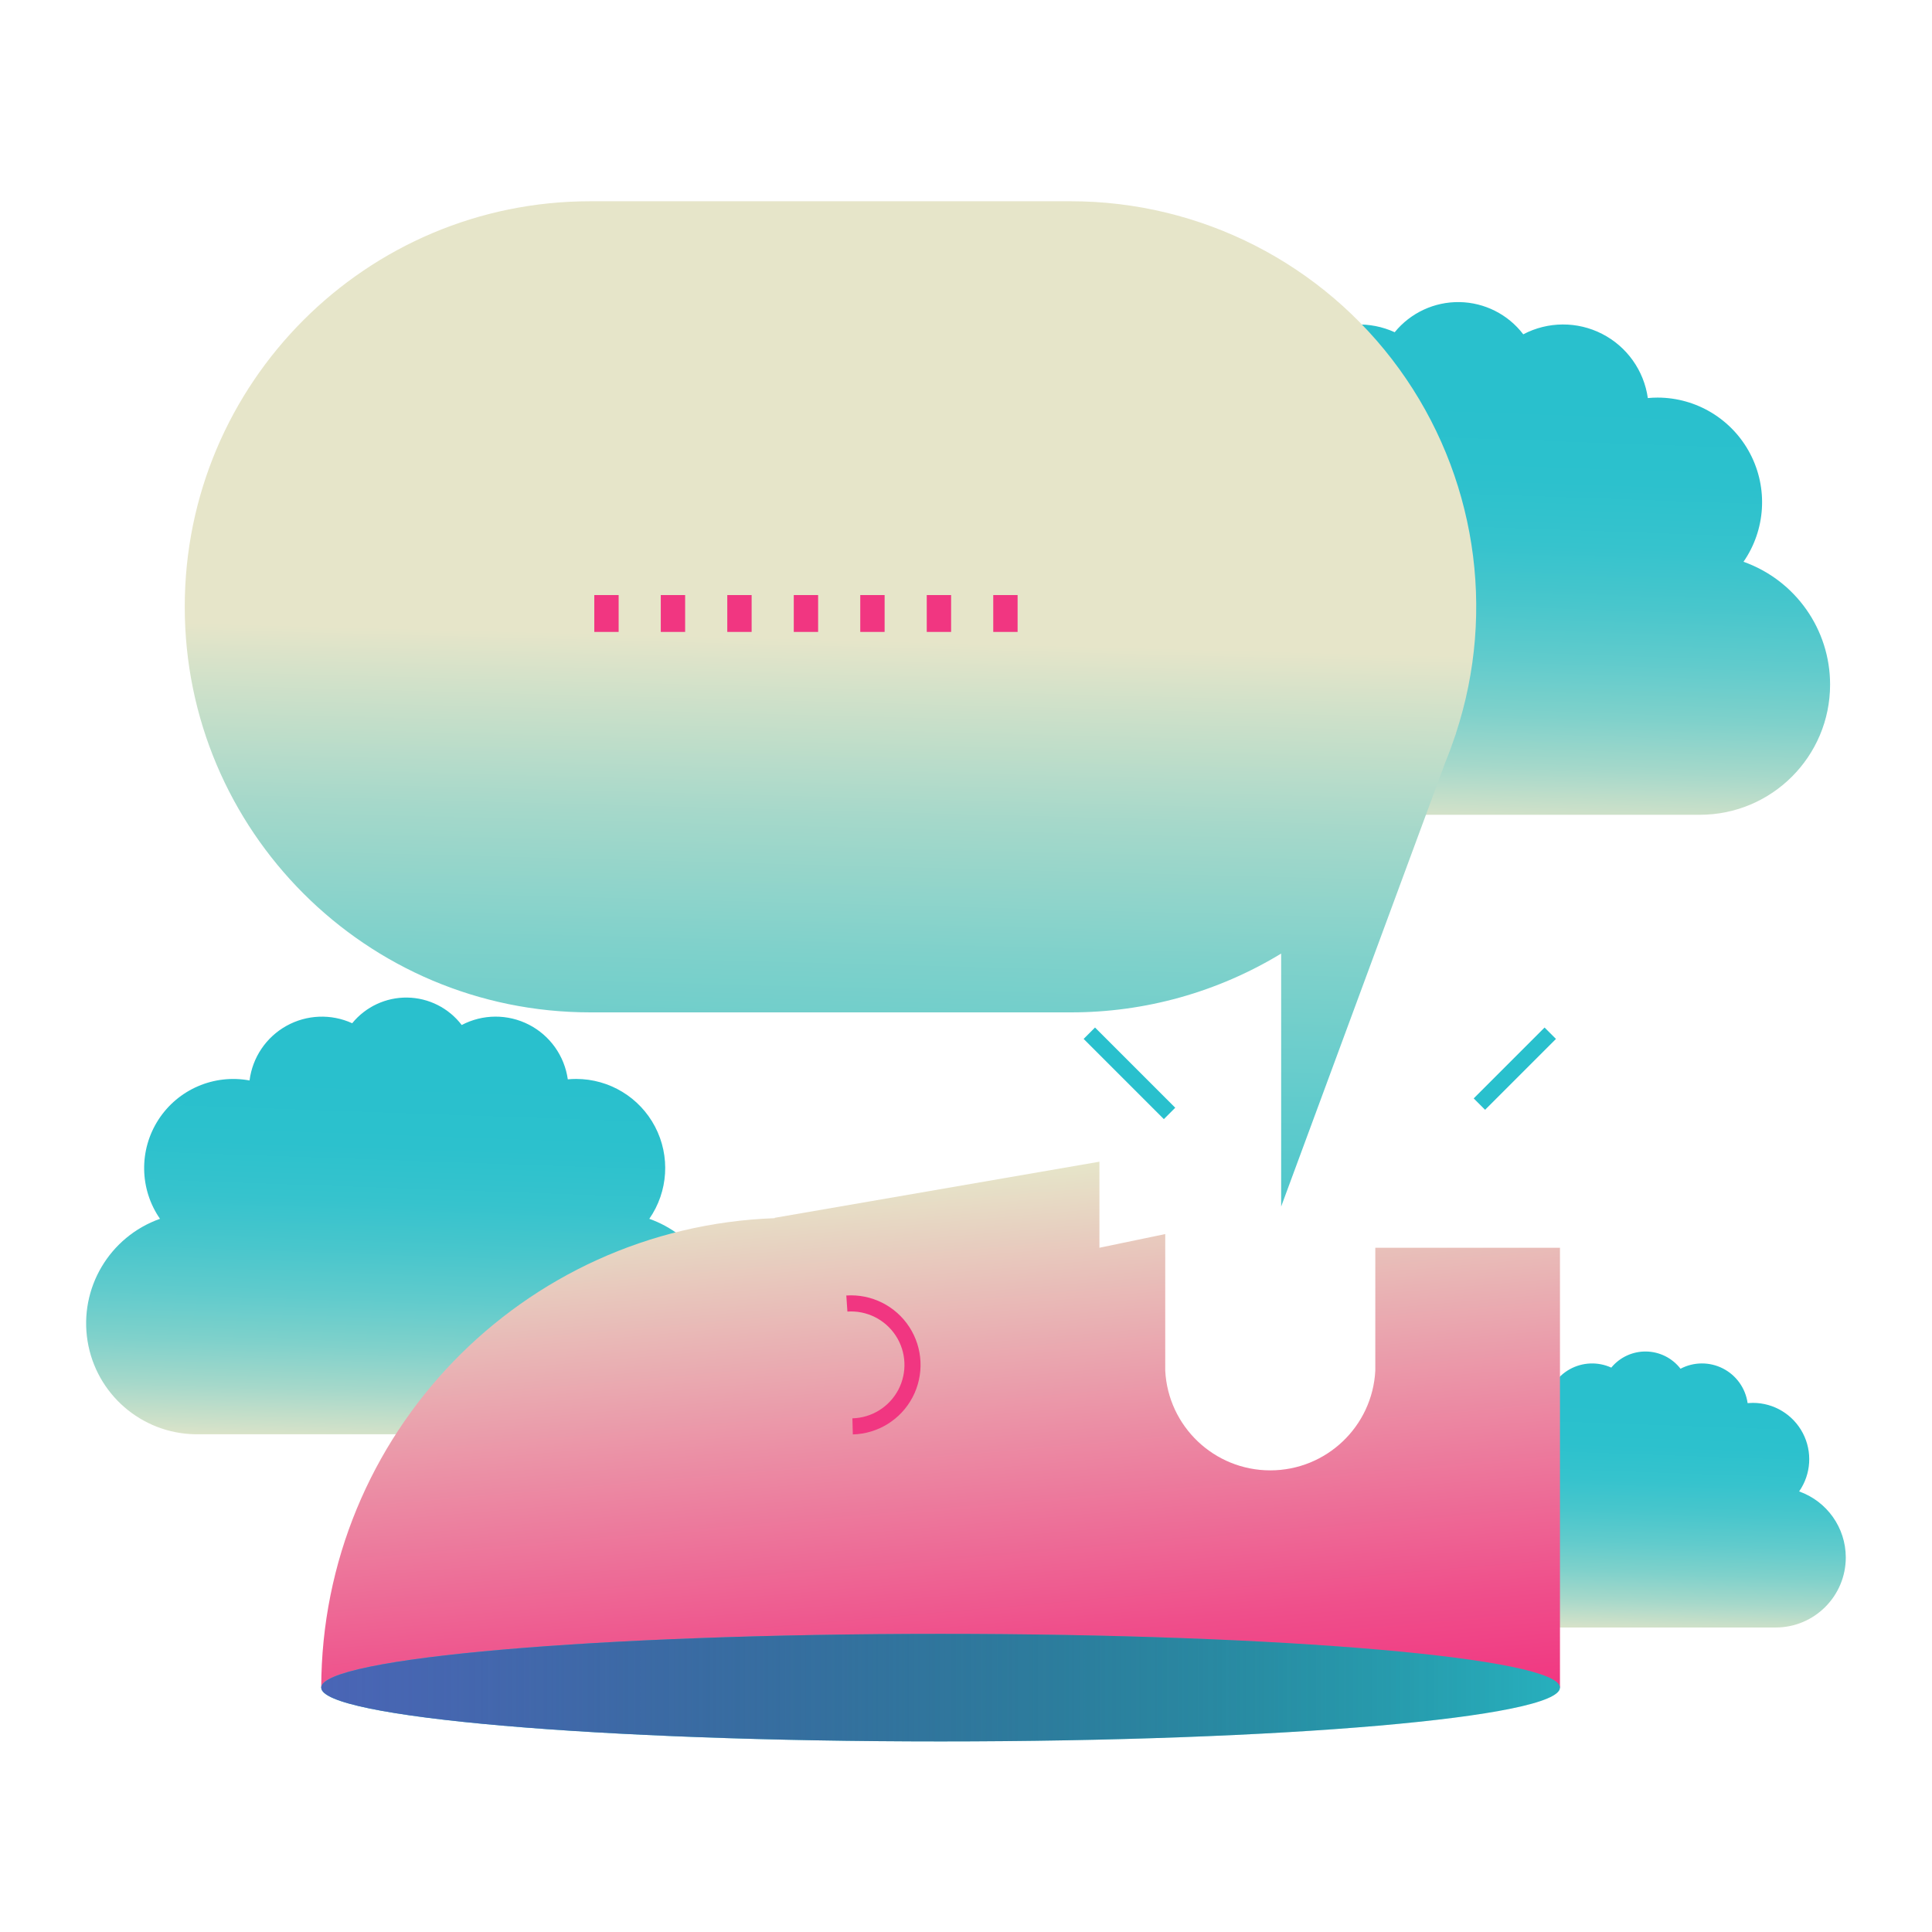
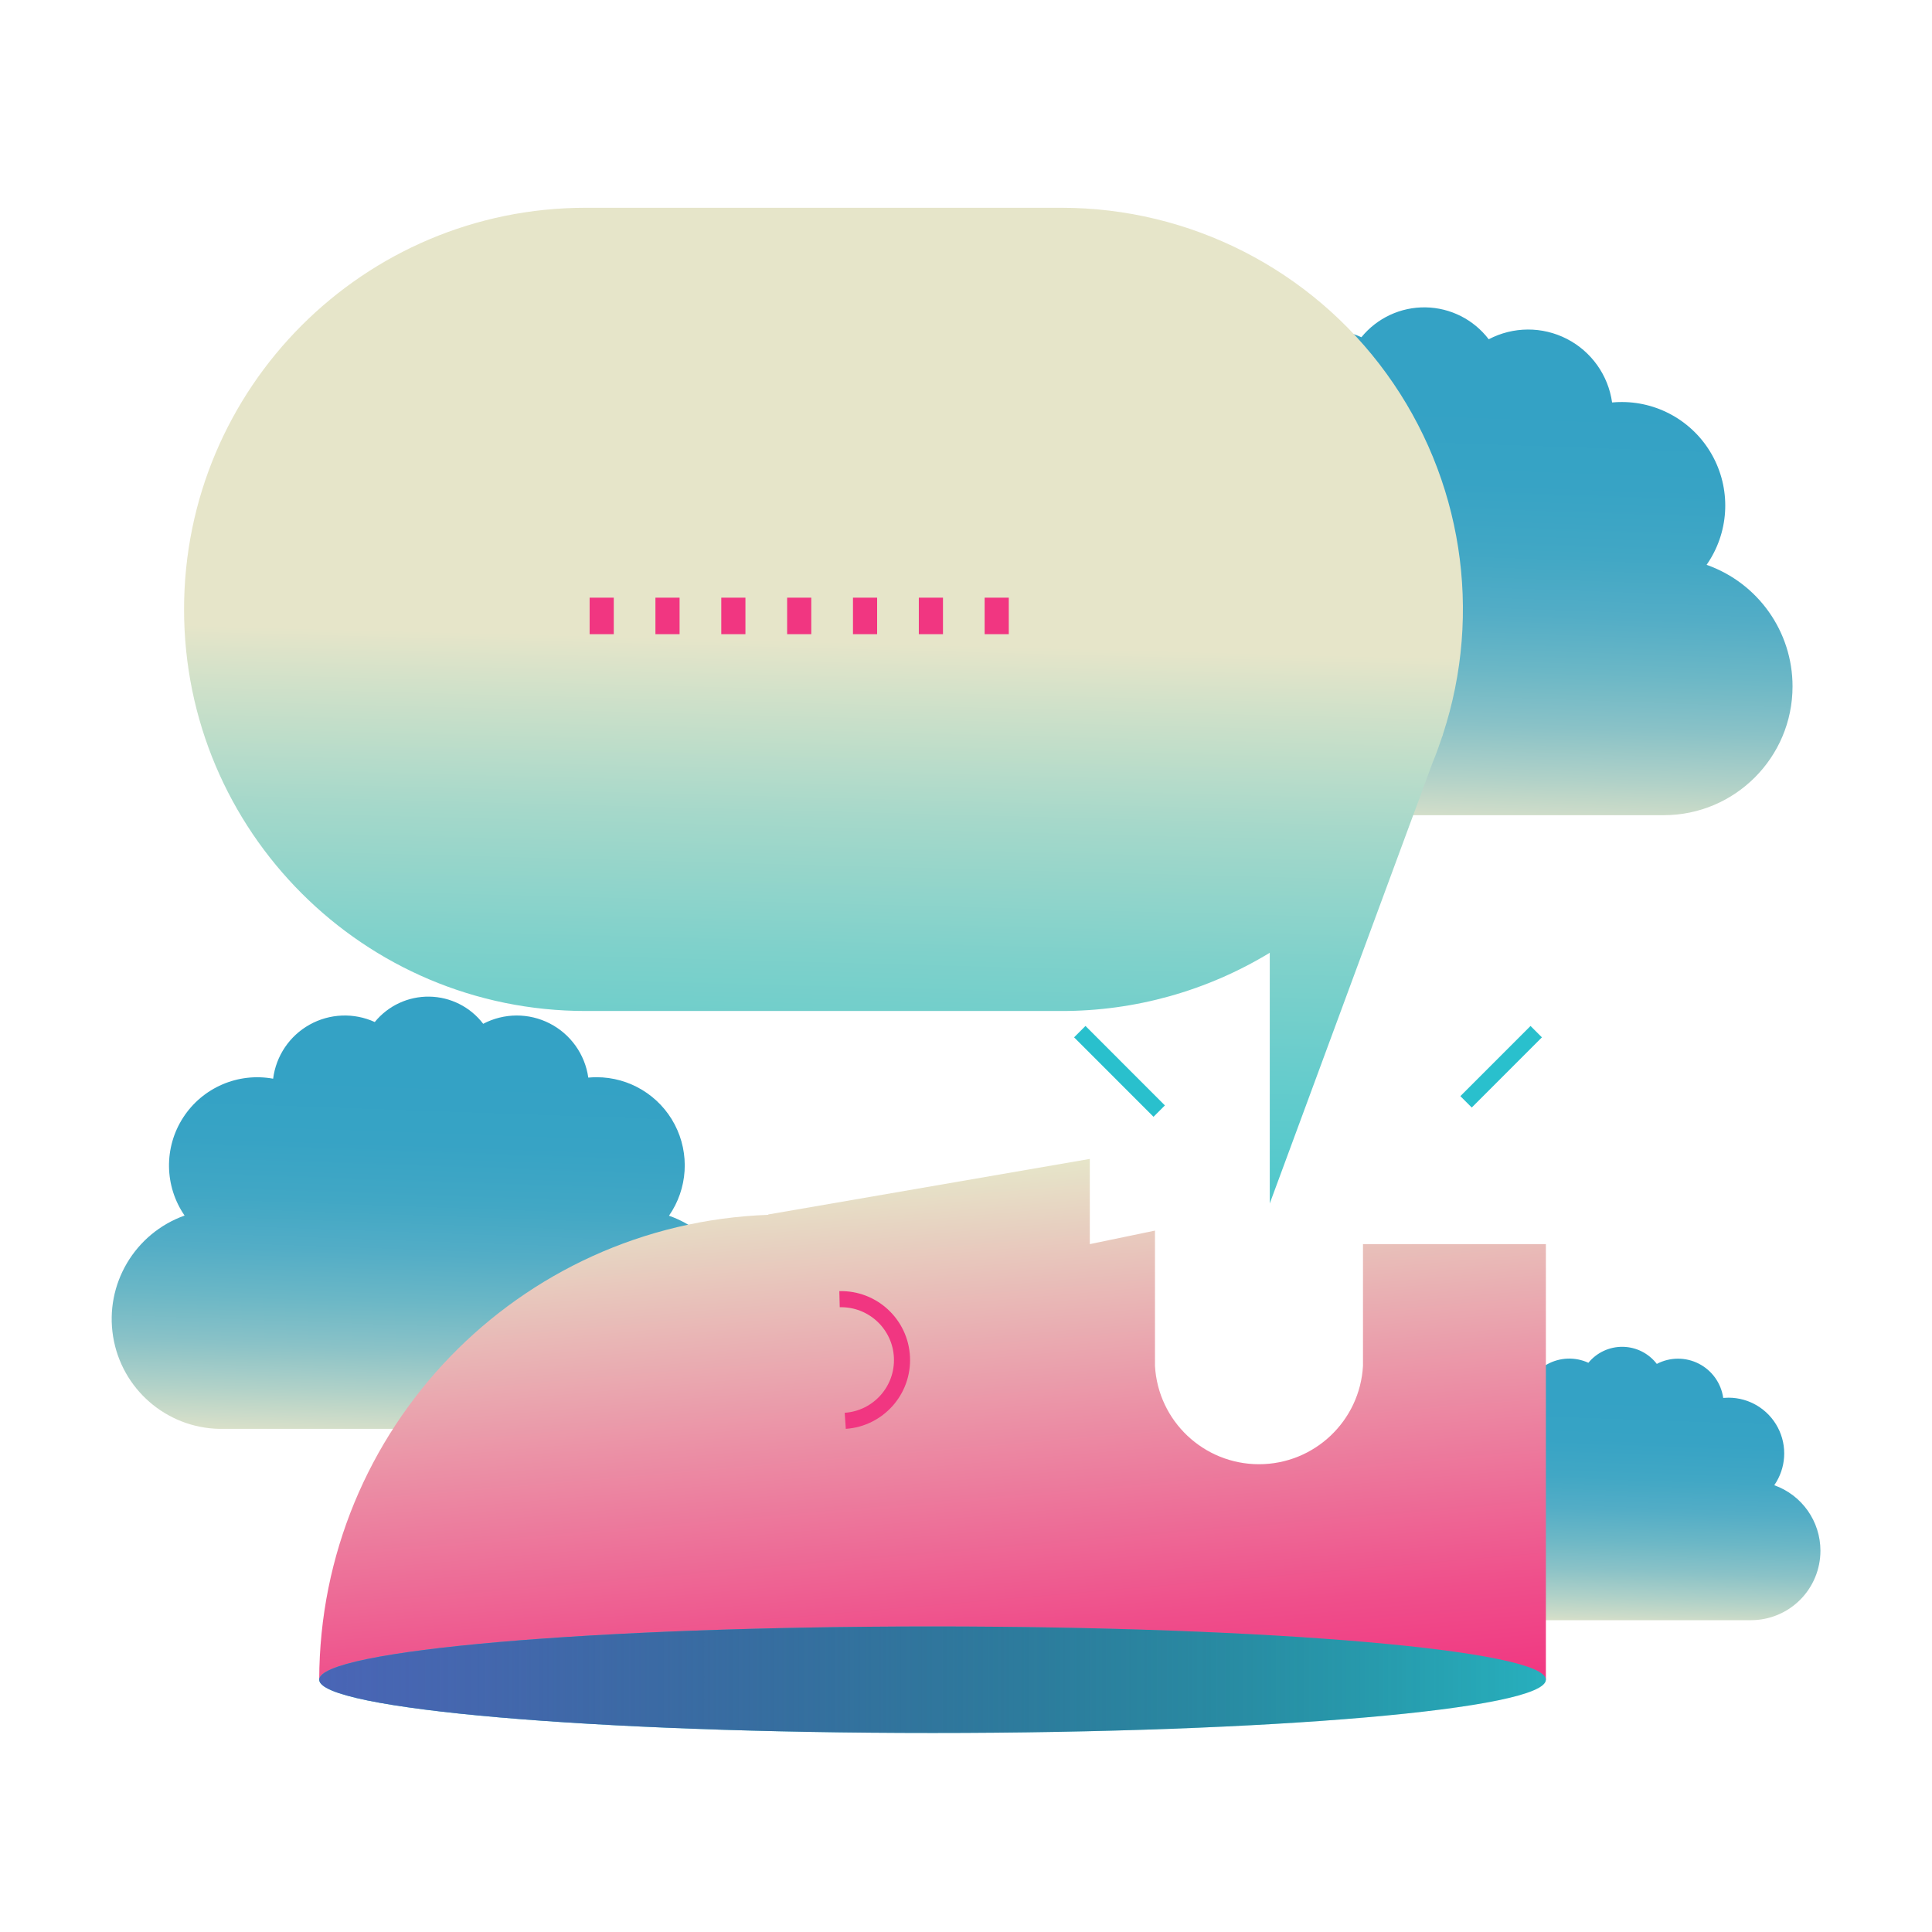
- <svg xmlns="http://www.w3.org/2000/svg" xmlns:xlink="http://www.w3.org/1999/xlink" id="prefix__Capa_1" data-name="Capa 1" viewBox="0 0 480 480">
+ <svg xmlns="http://www.w3.org/2000/svg" xmlns:xlink="http://www.w3.org/1999/xlink" id="Capa_1" data-name="Capa 1" viewBox="0 0 480 480">
  <defs>
-     <linearGradient id="prefix__Degradado_sin_nombre_111" x1="99.42" y1="360.53" x2="102.66" y2="268.34" gradientUnits="userSpaceOnUse">
+     <style>.cls-1{fill:url(#Degradado_sin_nombre_11);}.cls-2{fill:url(#Degradado_sin_nombre_11-2);}.cls-3{fill:url(#Degradado_sin_nombre_11-3);}.cls-4{fill:url(#Degradado_sin_nombre_159);}.cls-5,.cls-9{fill:none;stroke-miterlimit:10;stroke-width:4px;}.cls-5{stroke:#f13681;}.cls-6{fill:#29c0cd;}.cls-7{fill:url(#Degradado_sin_nombre_92);}.cls-8{fill:url(#Degradado_sin_nombre_111);}.cls-9{stroke:#29c0cd;}.cls-10{fill:#f13681;}</style>
+     <linearGradient id="Degradado_sin_nombre_11" x1="104.95" y1="359.13" x2="108.17" y2="267.84" gradientUnits="userSpaceOnUse">
      <stop offset="0" stop-color="#e6e5c9" />
-       <stop offset=".05" stop-color="#d1e1c9" />
-       <stop offset=".16" stop-color="#a5d8ca" />
-       <stop offset=".28" stop-color="#7fd1cb" />
-       <stop offset=".41" stop-color="#60cbcc" />
-       <stop offset=".54" stop-color="#48c6cc" />
-       <stop offset=".67" stop-color="#36c3cd" />
-       <stop offset=".82" stop-color="#2cc1cd" />
+       <stop offset="0.02" stop-color="#dce1c9" />
+       <stop offset="0.14" stop-color="#b0d1c8" />
+       <stop offset="0.26" stop-color="#8ac2c7" />
+       <stop offset="0.39" stop-color="#6bb7c6" />
+       <stop offset="0.52" stop-color="#53adc6" />
+       <stop offset="0.66" stop-color="#41a7c5" />
+       <stop offset="0.82" stop-color="#37a3c5" />
+       <stop offset="1" stop-color="#34a2c5" />
+     </linearGradient>
+     <linearGradient id="Degradado_sin_nombre_11-2" x1="402.05" y1="405.15" x2="404.09" y2="347.44" xlink:href="#Degradado_sin_nombre_11" />
+     <linearGradient id="Degradado_sin_nombre_11-3" x1="352.08" y1="207.43" x2="355.85" y2="100.26" xlink:href="#Degradado_sin_nombre_11" />
+     <linearGradient id="Degradado_sin_nombre_159" x1="237.4" y1="429.89" x2="225.57" y2="291.8" gradientUnits="userSpaceOnUse">
+       <stop offset="0" stop-color="#f13681" />
+       <stop offset="0.18" stop-color="#ef4f8b" />
+       <stop offset="0.55" stop-color="#eb91a6" />
+       <stop offset="1" stop-color="#e6e5c9" />
+     </linearGradient>
+     <linearGradient id="Degradado_sin_nombre_92" x1="79.31" y1="417.32" x2="384.07" y2="417.32" gradientUnits="userSpaceOnUse">
+       <stop offset="0" stop-color="#4a65b6" />
+       <stop offset="0.13" stop-color="#465fab" stop-opacity="0.92" />
+       <stop offset="0.37" stop-color="#3b4e8e" stop-opacity="0.72" />
+       <stop offset="0.71" stop-color="#29335f" stop-opacity="0.4" />
+       <stop offset="1" stop-color="#181a33" stop-opacity="0.1" />
+     </linearGradient>
+     <linearGradient id="Degradado_sin_nombre_111" x1="204.38" y1="159.37" x2="197.19" y2="433.41" gradientUnits="userSpaceOnUse">
+       <stop offset="0" stop-color="#e6e5c9" />
+       <stop offset="0.05" stop-color="#d1e1c9" />
+       <stop offset="0.16" stop-color="#a5d8ca" />
+       <stop offset="0.28" stop-color="#7fd1cb" />
+       <stop offset="0.41" stop-color="#60cbcc" />
+       <stop offset="0.54" stop-color="#48c6cc" />
+       <stop offset="0.67" stop-color="#36c3cd" />
+       <stop offset="0.82" stop-color="#2cc1cd" />
      <stop offset="1" stop-color="#29c0cd" />
    </linearGradient>
-     <linearGradient id="prefix__Degradado_sin_nombre_111-2" x1="407.86" y1="407" x2="409.91" y2="348.72" xlink:href="#prefix__Degradado_sin_nombre_111" />
-     <linearGradient id="prefix__Degradado_sin_nombre_111-3" x1="360.49" y1="207.33" x2="364.3" y2="99.11" xlink:href="#prefix__Degradado_sin_nombre_111" />
-     <linearGradient id="prefix__Degradado_sin_nombre_159" x1="239.47" y1="431.99" x2="227.51" y2="292.54" gradientUnits="userSpaceOnUse">
-       <stop offset="0" stop-color="#f13681" />
-       <stop offset=".18" stop-color="#ef4f8b" />
-       <stop offset=".55" stop-color="#eb91a6" />
-       <stop offset="1" stop-color="#e6e5c9" />
-     </linearGradient>
-     <linearGradient id="prefix__Degradado_sin_nombre_92" x1="79.81" y1="419.29" x2="387.57" y2="419.29" gradientUnits="userSpaceOnUse">
-       <stop offset="0" stop-color="#4a65b6" />
-       <stop offset=".13" stop-color="#465fab" stop-opacity=".92" />
-       <stop offset=".37" stop-color="#3b4e8e" stop-opacity=".72" />
-       <stop offset=".71" stop-color="#29335f" stop-opacity=".4" />
-       <stop offset="1" stop-color="#181a33" stop-opacity=".1" />
-     </linearGradient>
-     <linearGradient id="prefix__Degradado_sin_nombre_111-4" x1="206.12" y1="158.8" x2="198.86" y2="435.54" xlink:href="#prefix__Degradado_sin_nombre_111" />
-     <style>.prefix__cls-9{fill:none;stroke-miterlimit:10;stroke-width:4px;stroke:#29c0cd}.prefix__cls-10{fill:#f13681}</style>
  </defs>
-   <path d="M179.65 328.78a27.56 27.56 0 01-27.56 27.56H48.43a27.56 27.56 0 01-8.68-53.53A22.14 22.14 0 0162 268.44a18.12 18.12 0 0125.5-14.22 17.33 17.33 0 0127.21.44 18.11 18.11 0 0126.36 13.5c.68-.07 1.37-.1 2.07-.1a22.13 22.13 0 0118.18 34.75 27.57 27.57 0 0118.33 25.97z" fill="url(#prefix__Degradado_sin_nombre_111)" />
-   <path d="M458.58 386.93a17.42 17.42 0 01-17.42 17.42h-65.54a17.43 17.43 0 01-5.49-33.84 14 14 0 0114.07-21.73 11.45 11.45 0 0116.12-9 11 11 0 0117.2.28 11.45 11.45 0 0116.67 8.54c.43 0 .87-.06 1.31-.06a14 14 0 0111.49 22 17.43 17.43 0 0111.59 16.39z" fill="url(#prefix__Degradado_sin_nombre_111-2)" />
-   <path d="M454.68 170.07a32.35 32.35 0 01-32.35 32.36h-121.7a32.36 32.36 0 01-10.19-62.84 26 26 0 0126.13-40.35 21.27 21.27 0 0129.94-16.7 20.34 20.34 0 0131.94.52A21.26 21.26 0 01409.4 98.9c.8-.08 1.61-.12 2.43-.12a26 26 0 0121.34 40.79 32.36 32.36 0 0121.51 30.5z" fill="url(#prefix__Degradado_sin_nombre_111-3)" />
-   <path d="M387.57 310v109.29H79.81a116.93 116.93 0 01112.67-116.64v-.09l80.67-13.94V310l16.35-3.4v33.93a26.13 26.13 0 0052.19 0V310z" fill="url(#prefix__Degradado_sin_nombre_159)" />
-   <path d="M211.83 354.38a15.28 15.28 0 10-1.43-30.52" stroke="#f13681" fill="none" stroke-miterlimit="10" stroke-width="4" />
-   <ellipse cx="233.69" cy="419.29" rx="153.88" ry="13.36" fill="#29c0cd" />
-   <ellipse cx="233.69" cy="419.29" rx="153.88" ry="13.36" fill="url(#prefix__Degradado_sin_nombre_92)" />
-   <path d="M361.76 182.17l-.23.63c-.74 2.2-1.52 4.37-2.41 6.5L318.3 299.76v-62.85a100.37 100.37 0 01-52.3 14.61H146.66a100.76 100.76 0 110-201.52H266a100.73 100.73 0 0195.72 132.21z" fill="url(#prefix__Degradado_sin_nombre_111-4)" />
-   <path class="prefix__cls-9" d="M385.16 256.7l-17.61 17.61M290.57 276.63l-19.93-19.93" />
-   <path class="prefix__cls-10" d="M147.65 157v-9.16h6.05V157zM164.17 157v-9.16h6.05V157zM180.69 157v-9.16h6.05V157zM197.21 157v-9.16h6.05V157zM213.73 157v-9.16h6.05V157zM230.25 157v-9.16h6.05V157zM246.77 157v-9.16h6.05V157z" />
+   <path class="cls-1" d="M184.4,327.7A27.29,27.29,0,0,1,157.12,355H54.46a27.3,27.3,0,0,1-8.6-53,21.92,21.92,0,0,1,22-34,17.94,17.94,0,0,1,25.25-14.08,17.16,17.16,0,0,1,26.94.44,17.94,17.94,0,0,1,26.11,13.37c.67-.06,1.36-.1,2.05-.1a21.91,21.91,0,0,1,18,34.41A27.3,27.3,0,0,1,184.4,327.7Z" />
+   <path class="cls-2" d="M452.28,385.28A17.25,17.25,0,0,1,435,402.53h-64.9A17.26,17.26,0,0,1,364.7,369a13.86,13.86,0,0,1,13.93-21.52,11.34,11.34,0,0,1,16-8.9,10.85,10.85,0,0,1,17,.28,11.34,11.34,0,0,1,16.5,8.45c.43,0,.86-.06,1.3-.06A13.85,13.85,0,0,1,440.81,369,17.26,17.26,0,0,1,452.28,385.28Z" />
+   <path class="cls-3" d="M445.35,170.53a32,32,0,0,1-32,32H292.81a32,32,0,0,1-10.09-62.22,25.73,25.73,0,0,1,25.87-40,21.06,21.06,0,0,1,29.65-16.53,20.14,20.14,0,0,1,31.63.51,21.06,21.06,0,0,1,30.65,15.7c.79-.08,1.59-.11,2.41-.11A25.72,25.72,0,0,1,424,140.33,32,32,0,0,1,445.35,170.53Z" />
+   <path class="cls-4" d="M384.07,309.09V417.32H79.31A115.79,115.79,0,0,1,190.87,301.82v-.09l79.89-13.8v21.17l16.19-3.36v33.6h0a25.88,25.88,0,0,0,51.68,0h0V309.09Z" />
+   <path class="cls-5" d="M210,353a15.13,15.13,0,0,0-1.42-30.22" />
+   <ellipse class="cls-6" cx="231.69" cy="417.32" rx="152.38" ry="13.23" />
+   <ellipse class="cls-7" cx="231.69" cy="417.32" rx="152.38" ry="13.23" />
+   <path class="cls-8" d="M358.5,182.51l-.23.62c-.73,2.18-1.51,4.33-2.38,6.44L315.47,299V236.71a99.39,99.39,0,0,1-51.79,14.47H145.51a99.78,99.78,0,1,1,0-199.56H263.67a99.74,99.74,0,0,1,94.79,130.92Z" />
+   <line class="cls-9" x1="381.67" y1="256.31" x2="364.24" y2="273.75" />
+   <line class="cls-9" x1="288" y1="276.05" x2="268.27" y2="256.31" />
+   <path class="cls-10" d="M146.49,157.56v-9.07h6v9.07Z" />
+   <path class="cls-10" d="M162.84,157.56v-9.07h6v9.07Z" />
+   <path class="cls-10" d="M179.2,157.56v-9.07h6v9.07Z" />
+   <path class="cls-10" d="M195.56,157.56v-9.07h6v9.07Z" />
+   <path class="cls-10" d="M211.92,157.56v-9.07h6v9.07Z" />
+   <path class="cls-10" d="M228.28,157.56v-9.07h6v9.07Z" />
+   <path class="cls-10" d="M244.63,157.56v-9.07h6v9.07Z" />
</svg>
